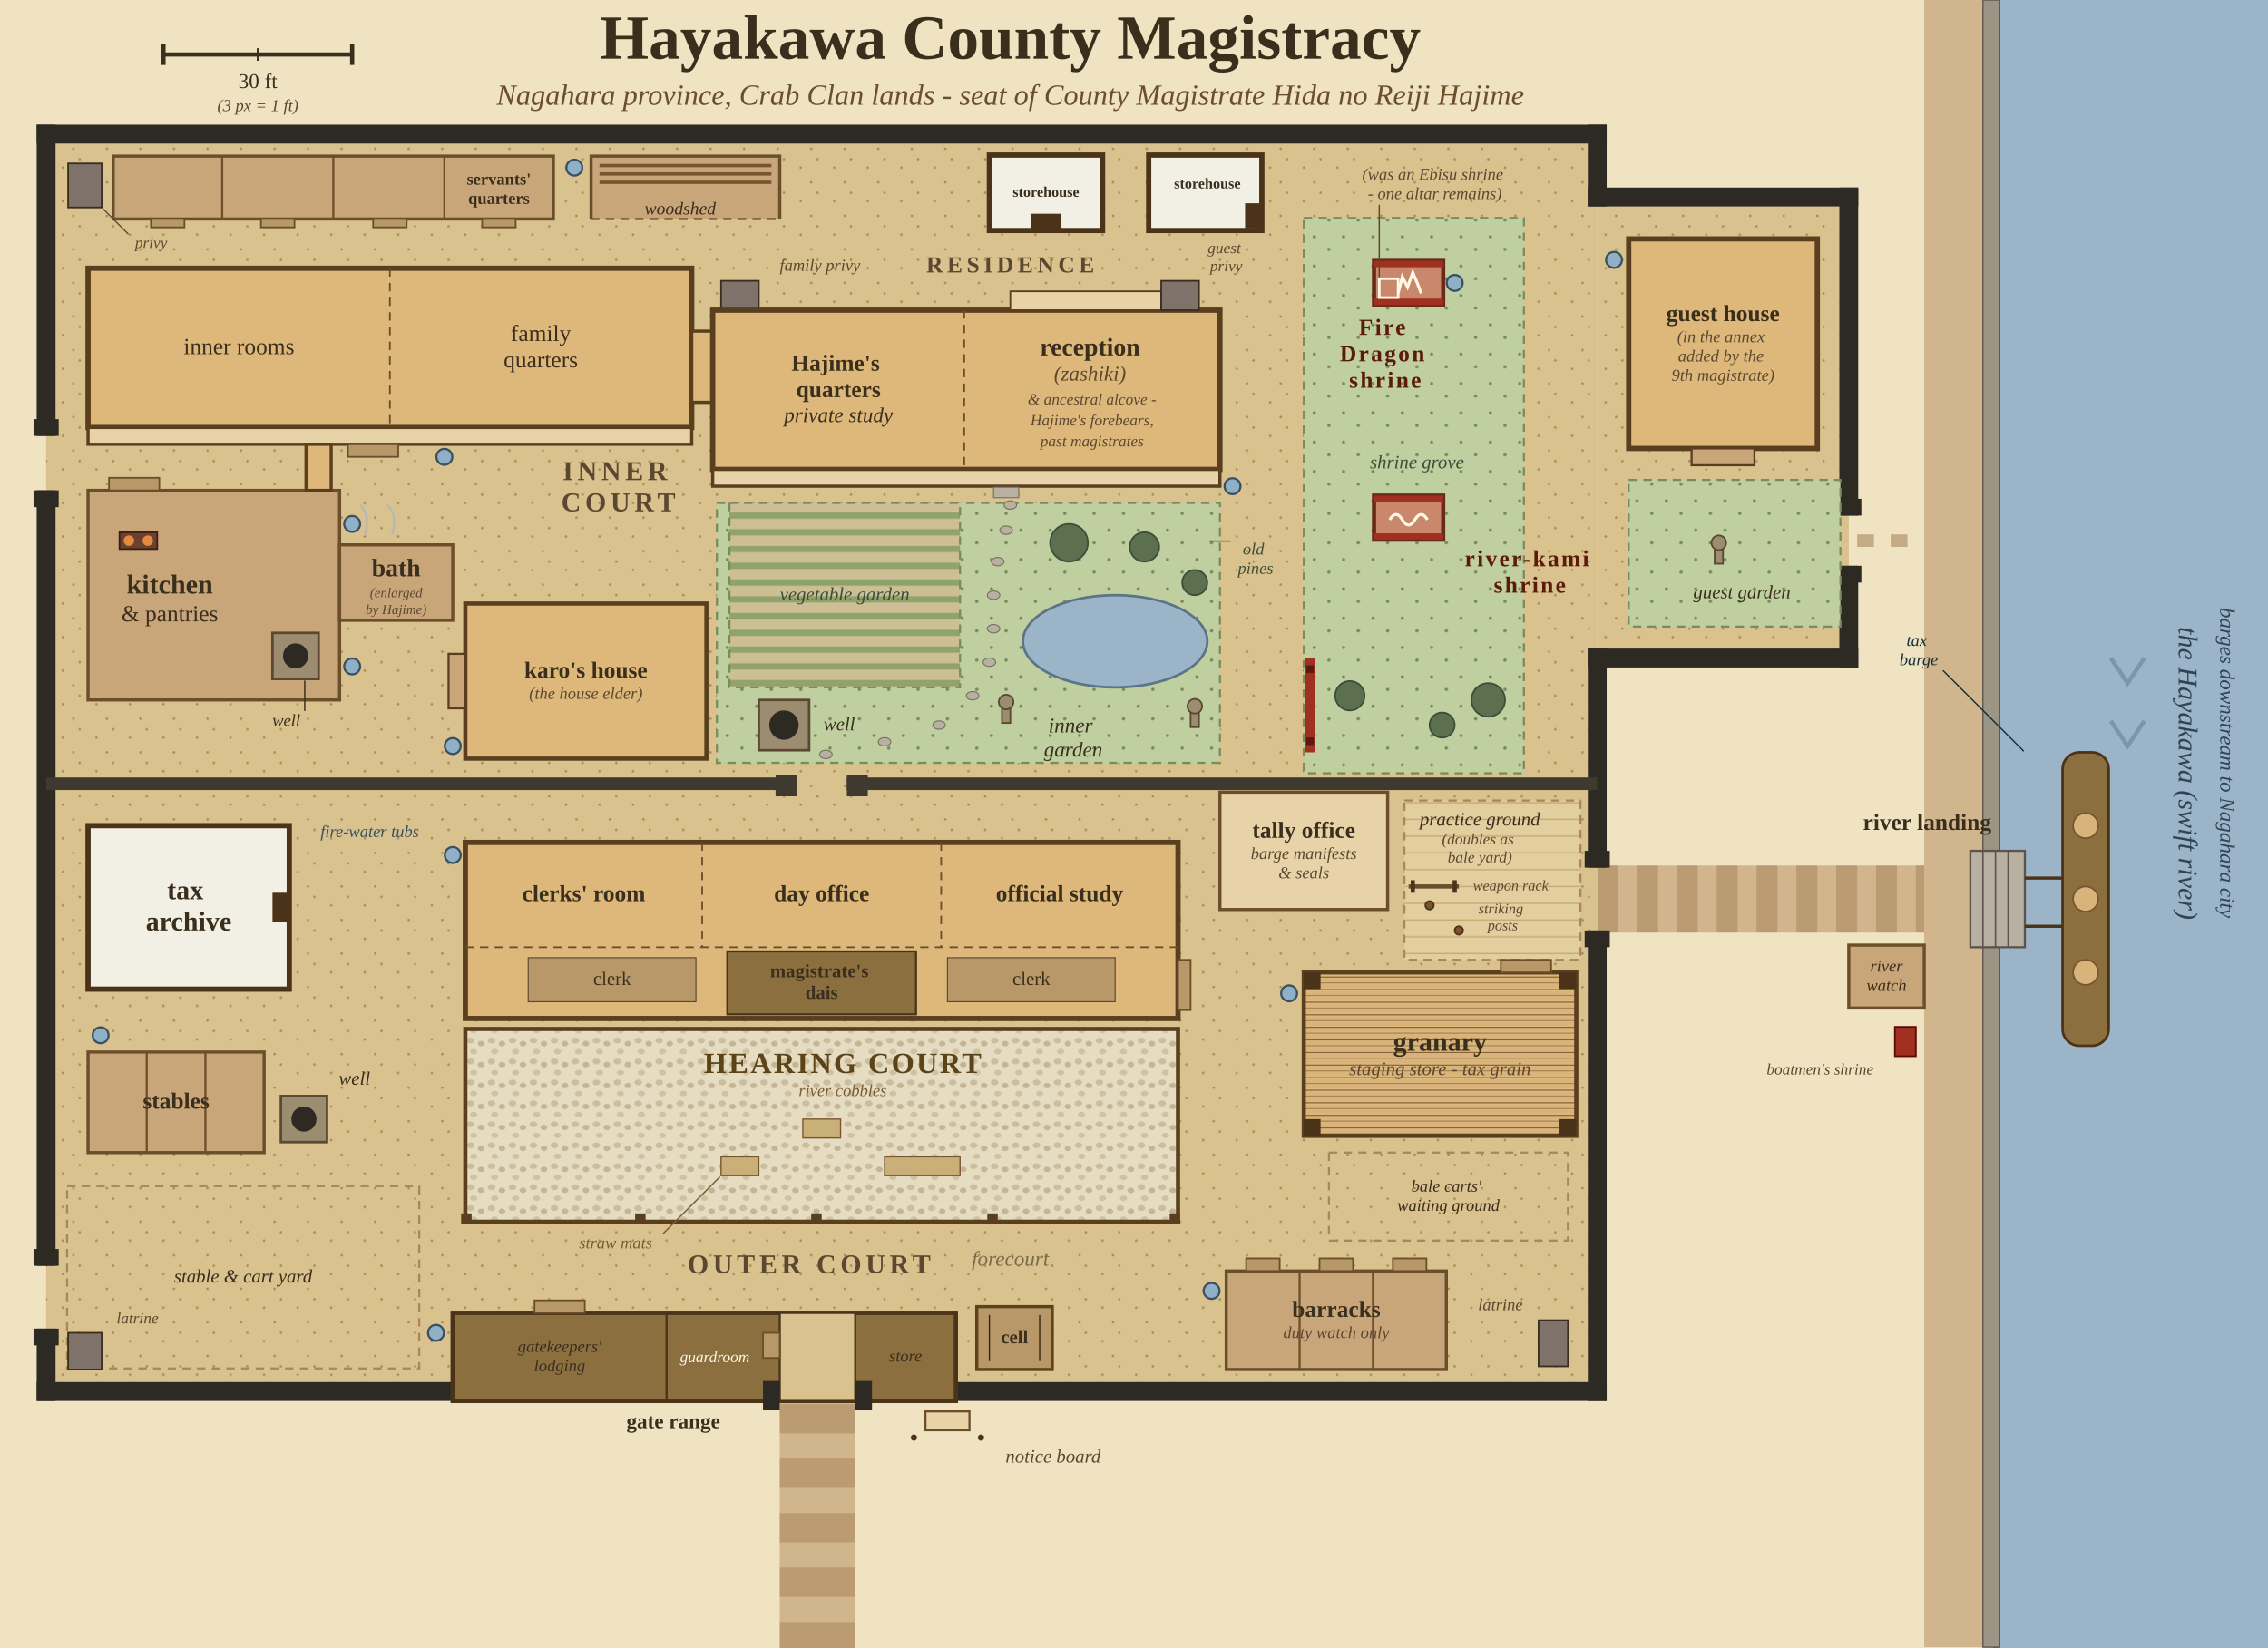
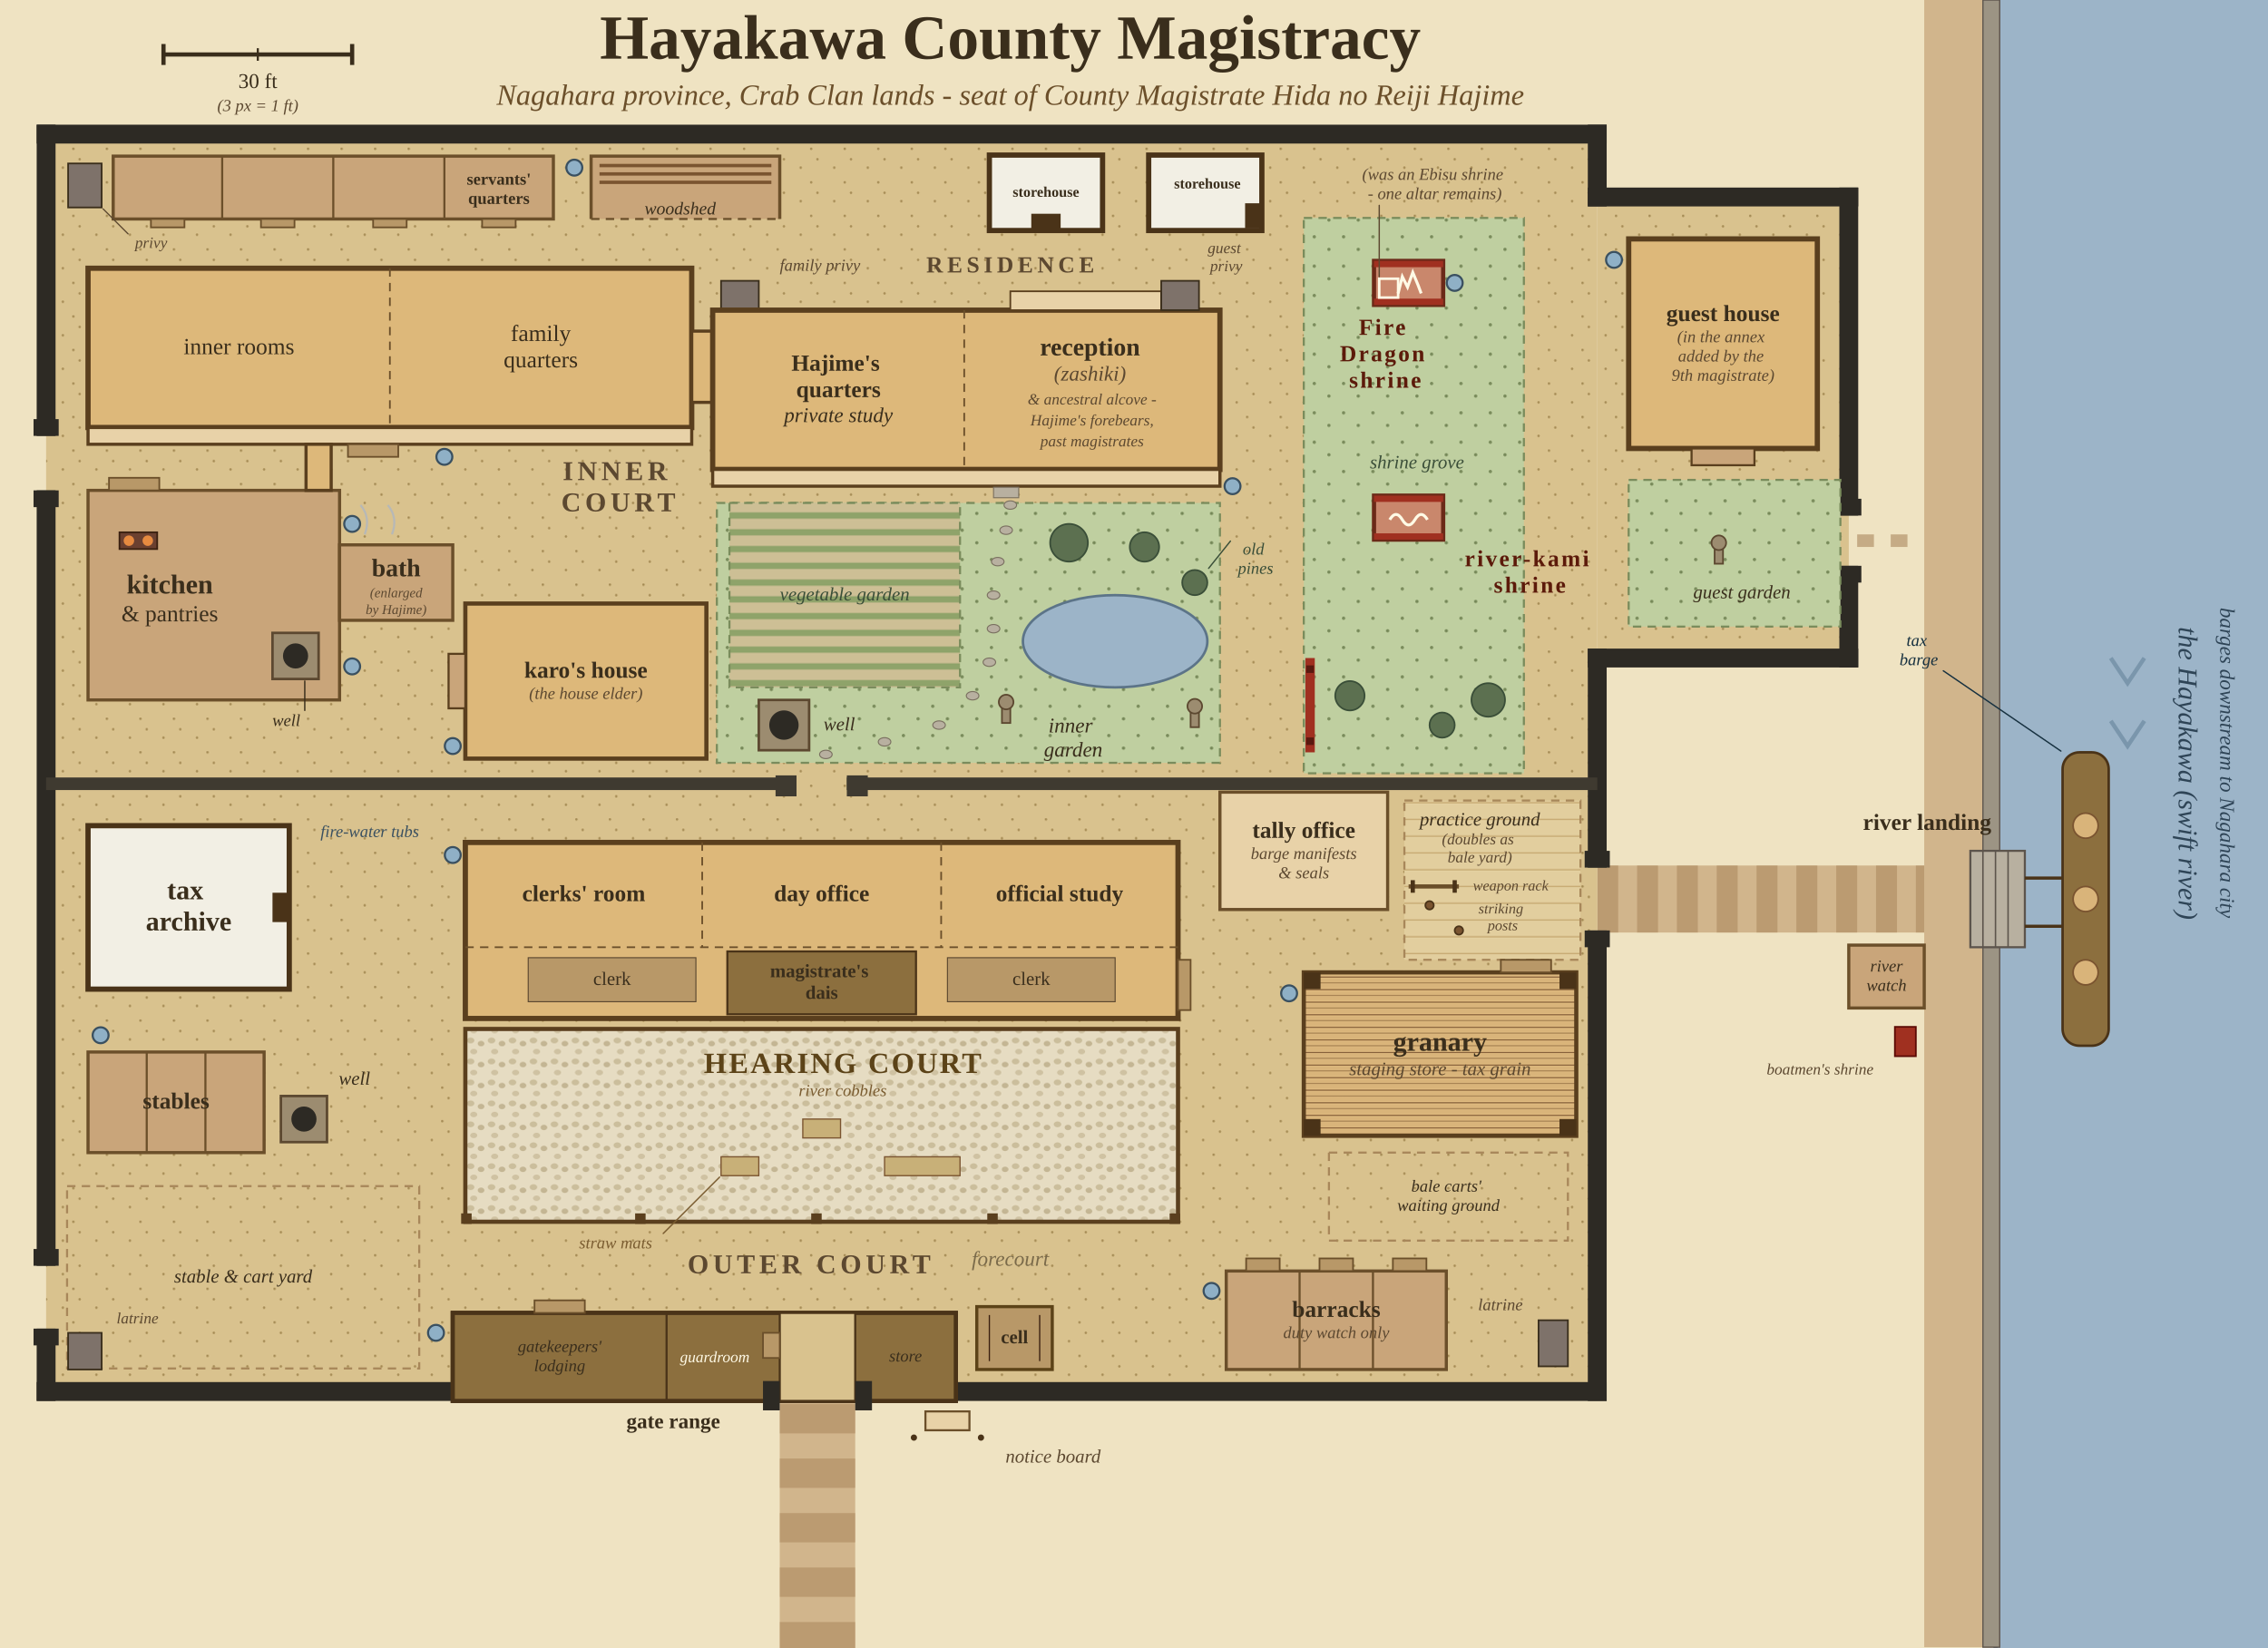
<svg xmlns="http://www.w3.org/2000/svg" viewBox="118 86 1082 786" font-family="Georgia, 'Times New Roman', serif">
  <defs>
    <pattern id="vegetable-rows" patternUnits="userSpaceOnUse" width="8" height="8">
      <rect width="8" height="8" fill="#CDBF95" />
      <rect y="2.5" width="8" height="3" fill="#8FA36A" />
    </pattern>
    <pattern id="garden-stipple" patternUnits="userSpaceOnUse" width="14" height="14">
      <rect width="14" height="14" fill="#BFCFA0" />
      <circle cx="3" cy="3" r="0.8" fill="#7A8C5C" />
      <circle cx="10" cy="9" r="0.8" fill="#7A8C5C" />
    </pattern>
    <pattern id="court-earth" patternUnits="userSpaceOnUse" width="16" height="16">
      <rect width="16" height="16" fill="#D9C28E" />
      <circle cx="4" cy="6" r="0.6" fill="#A88E58" />
      <circle cx="12" cy="2" r="0.6" fill="#A88E58" />
      <circle cx="9" cy="13" r="0.6" fill="#A88E58" />
    </pattern>
    <pattern id="keiko-earth" patternUnits="userSpaceOnUse" width="16" height="16">
      <rect width="16" height="16" fill="#E2CE9E" />
      <line x1="0" y1="5" x2="16" y2="5" stroke="#C2A46C" stroke-width="0.5" />
      <line x1="0" y1="13" x2="16" y2="13" stroke="#C2A46C" stroke-width="0.5" />
    </pattern>
    <pattern id="oshirasu-sand" patternUnits="userSpaceOnUse" width="12" height="12">
      <rect width="12" height="12" fill="#F2EAD0" />
      <circle cx="3" cy="4" r="0.5" fill="#C9B884" />
      <circle cx="8" cy="2" r="0.5" fill="#C9B884" />
      <circle cx="10" cy="9" r="0.5" fill="#C9B884" />
      <circle cx="5" cy="10" r="0.5" fill="#C9B884" />
      <circle cx="1" cy="8" r="0.5" fill="#C9B884" />
    </pattern>
    <pattern id="court-cobbles" patternUnits="userSpaceOnUse" width="10" height="10">
      <rect width="10" height="10" fill="#E6DCC2" />
      <ellipse cx="2.5" cy="2.5" rx="1.8" ry="1.4" fill="#CBBE9C" />
      <ellipse cx="7.5" cy="4" rx="1.6" ry="1.3" fill="#C4B694" />
      <ellipse cx="4" cy="7.8" rx="1.7" ry="1.3" fill="#CFC2A2" />
    </pattern>
    <pattern id="granary-slats" patternUnits="userSpaceOnUse" width="14" height="6">
      <rect width="14" height="6" fill="#D9B47A" />
      <line x1="0" y1="0" x2="14" y2="0" stroke="#7A5430" stroke-width="0.8" />
      <line x1="0" y1="3" x2="14" y2="3" stroke="#A88454" stroke-width="0.5" />
    </pattern>
  </defs>
  <rect x="0" y="0" width="1200" height="900" fill="#EFE3C2" data-kind="-" />
  <g data-kind="river">
    <rect x="1070" y="0" width="130" height="900" fill="#9CB4C8" />
    <line x1="1070" y1="0" x2="1070" y2="900" stroke="#5C7488" stroke-width="2" />
    <g stroke="#7A96AC" stroke-width="2" fill="none">
      <path d="M 1125 400 L 1133 412 L 1141 400" />
      <path d="M 1125 430 L 1133 442 L 1141 430" />
    </g>
    <text x="1161.0" y="458.6" text-anchor="middle" font-size="13" font-style="italic" fill="#2E4456" transform="rotate(90.0 1161.0 455.0)">the Hayakawa (swift river)</text>
    <text x="1180.0" y="452.8" text-anchor="middle" font-size="10" font-style="italic" fill="#2E4456" transform="rotate(90.0 1180.0 450.0)">barges downstream to Nagahara city</text>
  </g>
  <g data-kind="road">
    <path d="M 508 900 L 508 754.5" stroke="#B89060" stroke-width="36" stroke-linecap="butt" opacity="0.55" />
    <path d="M 508 900 L 508 754.5" stroke="#9C7448" stroke-width="36" stroke-dasharray="14 12" fill="none" opacity="0.4" />
  </g>
  <g data-kind="road">
    <path d="M 880 515 L 1036 515" stroke="#B89060" stroke-width="32" stroke-linecap="butt" opacity="0.55" />
    <path d="M 880 515 L 1036 515" stroke="#9C7448" stroke-width="32" stroke-dasharray="10 9" fill="none" opacity="0.4" />
  </g>
  <g data-kind="road">
    <path d="M 1050 86 L 1050 872" stroke="#B89060" stroke-width="28" stroke-linecap="butt" opacity="0.55" />
  </g>
  <g data-kind="river landing">
    <rect x="1064" y="86" width="8" height="786" fill="#9C9484" stroke="#5C544C" stroke-width="0.6" data-kind="revetment" />
    <g data-kind="dock">
      <rect x="1058" y="492" width="26" height="46" fill="#B8B0A0" stroke="#5C544C" stroke-width="1" />
      <line x1="1064" y1="492" x2="1064" y2="538" stroke="#5C544C" stroke-width="0.7" />
      <line x1="1070" y1="492" x2="1070" y2="538" stroke="#5C544C" stroke-width="0.7" />
      <line x1="1076" y1="492" x2="1076" y2="538" stroke="#5C544C" stroke-width="0.7" />
    </g>
    <text x="1068" y="482" text-anchor="end" font-size="11" font-weight="bold" fill="#3A2E1C">river landing</text>
    <g data-kind="tax barge">
      <line x1="1084" y1="505" x2="1102" y2="505" stroke="#4A3318" stroke-width="1.5" />
      <line x1="1084" y1="528" x2="1102" y2="528" stroke="#4A3318" stroke-width="1.5" />
      <rect x="1102" y="445" width="22" height="140" rx="8" fill="#8C6F3E" stroke="#4A3318" stroke-width="1.2" />
      <circle cx="1113" cy="480" r="6" fill="#D9B47A" stroke="#7A5430" stroke-width="0.8" />
      <circle cx="1113" cy="515" r="6" fill="#D9B47A" stroke="#7A5430" stroke-width="0.8" />
      <circle cx="1113" cy="550" r="6" fill="#D9B47A" stroke="#7A5430" stroke-width="0.8" />
      <text x="1033.4" y="394.2" text-anchor="middle" font-size="8" font-style="italic" fill="#16303F">
        <tspan x="1033.4" dy="0.0">tax</tspan>
        <tspan x="1033.4" dy="9.2">barge</tspan>
      </text>
-       <line x1="1045.1" y1="406.1" x2="1083.3" y2="444.3" stroke="#16303F" stroke-width="0.64" stroke-linecap="round" data-leader="1" />
+       <line x1="1045.1" y1="406.1" x2="1101.2" y2="444.4" stroke="#16303F" stroke-width="0.64" stroke-linecap="round" data-leader="1" />
    </g>
    <g data-kind="boatmen's altar">
      <rect x="1022" y="576" width="10" height="14" fill="#A03020" stroke="#5C0A04" stroke-width="0.8" />
      <text x="986.3" y="598.7" text-anchor="middle" font-size="7.5" font-style="italic" fill="#5C4830">boatmen's shrine</text>
    </g>
    <g data-kind="river watch">
      <rect x="1000" y="537" width="36" height="30" fill="#C9A57A" stroke="#6B4F2A" stroke-width="1.5" />
      <text x="1018.0" y="549.6" text-anchor="middle" font-size="8" font-style="italic" fill="#3A2E1C">river</text>
      <text x="1018.0" y="558.8" text-anchor="middle" font-size="8" font-style="italic" fill="#3A2E1C">watch</text>
    </g>
  </g>
  <text x="600" y="114" text-anchor="middle" font-size="30" font-weight="bold" fill="#3A2E1C" data-kind="-">Hayakawa County Magistracy</text>
  <text x="600" y="136" text-anchor="middle" font-size="14" font-style="italic" fill="#6B4F2A" data-kind="-">Nagahara province, Crab Clan lands - seat of County Magistrate Hida no Reiji Hajime</text>
  <g data-kind="-">
    <g stroke="#3A2E1C">
      <line x1="196" y1="112" x2="286" y2="112" stroke-width="2" />
      <line x1="196" y1="107" x2="196" y2="117" stroke-width="2" />
      <line x1="286" y1="107" x2="286" y2="117" stroke-width="2" />
      <line x1="241" y1="109" x2="241" y2="115" stroke-width="1" />
    </g>
    <text x="241" y="128" text-anchor="middle" font-size="10" fill="#3A2E1C">30 ft</text>
    <text x="241" y="139" text-anchor="middle" font-size="8" font-style="italic" fill="#5C4830">(3 px = 1 ft)</text>
  </g>
  <rect x="140" y="150" width="740" height="310" fill="url(#court-earth)" id="precinct" data-kind="inner court" />
  <rect x="140" y="456" width="740" height="294" fill="url(#court-earth)" id="precinct" data-kind="outer court" />
  <rect x="880" y="180" width="120" height="220" fill="url(#court-earth)" id="precinct" data-kind="inner court" />
  <g stroke="#2D2A24" stroke-width="9" fill="none" stroke-linecap="square" data-kind="compound wall">
    <line x1="140" y1="150" x2="880" y2="150" />
    <line x1="140" y1="150" x2="140" y2="289.5" />
    <line x1="140" y1="324.5" x2="140" y2="685.5" />
    <line x1="140" y1="724.5" x2="140" y2="750" />
    <line x1="880" y1="150" x2="880" y2="180" />
    <line x1="880" y1="180" x2="1000" y2="180" />
    <line x1="1000" y1="400" x2="880" y2="400" />
    <line x1="880" y1="400" x2="880" y2="495.5" />
    <line x1="1000" y1="180" x2="1000" y2="327.5" />
    <line x1="1000" y1="360.5" x2="1000" y2="400" />
    <line x1="880" y1="534.5" x2="880" y2="750" />
    <line x1="140" y1="750" x2="329.5" y2="750" />
    <line x1="578.5" y1="750" x2="880" y2="750" />
  </g>
  <g fill="#2D2A24" data-kind="side gate">
    <rect x="874" y="492" width="12" height="8" />
    <rect x="874" y="530" width="12" height="8" />
  </g>
  <g fill="#2D2A24" data-kind="side gate">
    <rect x="134" y="286" width="12" height="8" />
    <rect x="134" y="320" width="12" height="8" />
  </g>
  <g fill="#2D2A24" data-kind="side gate">
    <rect x="134" y="682" width="12" height="8" />
    <rect x="134" y="720" width="12" height="8" />
  </g>
  <g fill="#2D2A24" data-kind="side gate">
    <rect x="994" y="324" width="12" height="8" />
    <rect x="994" y="356" width="12" height="8" />
  </g>
  <path d="M 1004 344 L 1036 344" stroke="#9C7448" stroke-width="6" stroke-dasharray="8 8" fill="none" opacity="0.5" data-kind="road" />
  <g data-kind="notice board">
    <rect x="559.5" y="759.5" width="21" height="9" fill="#E8D2A8" stroke="#6B4F2A" stroke-width="1" />
    <circle cx="554" cy="772" r="1.5" fill="#4A3318" />
    <circle cx="586" cy="772" r="1.5" fill="#4A3318" />
    <text x="620.4" y="783.9" text-anchor="middle" font-size="9" font-style="italic" fill="#5C4830">notice board</text>
  </g>
  <g stroke="#3F3A30" stroke-width="6" fill="none" data-kind="court divider">
    <line x1="140" y1="460" x2="498" y2="460" />
    <line x1="522" y1="460" x2="880" y2="460" />
  </g>
  <g fill="#3F3A30" data-kind="nakamon" data-part-of="court divider">
    <rect x="488" y="456" width="10" height="10" />
    <rect x="522" y="456" width="10" height="10" />
  </g>
  <text x="413.0" y="315.1" text-anchor="middle" font-size="13" font-weight="bold" letter-spacing="2" fill="#5C4830" data-kind="inner court">
    <tspan x="413.0" dy="0.0">INNER</tspan>
    <tspan x="413.0" dy="14.9">COURT</tspan>
  </text>
  <g data-kind="latrine" data-part-of="residence">
    <rect x="462" y="220" width="18" height="14" fill="#7E726A" stroke="#3A2E1C" stroke-width="0.8" />
    <text x="509.2" y="215.2" text-anchor="middle" font-size="8" font-style="italic" fill="#5C4830">family privy</text>
  </g>
  <g data-kind="residence">
    <text x="600" y="216" text-anchor="middle" font-size="11" font-weight="bold" letter-spacing="2" fill="#5C4830">RESIDENCE</text>
    <rect x="160" y="214" width="288" height="76" fill="#DDB87A" />
    <rect x="160" y="214" width="144" height="76" fill="#DDB87A" data-kind="inner rooms" />
    <rect x="304" y="214" width="144" height="76" fill="#DDB87A" data-kind="family quarters" />
    <rect x="160" y="214" width="288" height="76" fill="none" stroke="#5A3F1E" stroke-width="2.5" />
    <rect x="160" y="290" width="288" height="8" fill="#E8D2A8" stroke="#5A3F1E" stroke-width="1.5" data-kind="engawa" />
    <line x1="304" y1="214" x2="304" y2="290" stroke="#6B4F2A" stroke-width="0.8" stroke-dasharray="4 3" />
    <rect x="284" y="298" width="24" height="6" fill="#B89868" stroke="#6B4F2A" stroke-width="0.8" data-kind="door" />
    <text x="232.0" y="255.0" text-anchor="middle" font-size="11" fill="#3A2E1C" data-kind="inner rooms">inner rooms</text>
    <g data-kind="family quarters">
      <text x="376.0" y="248.7" text-anchor="middle" font-size="11" fill="#3A2E1C">family</text>
      <text x="376.0" y="261.3" text-anchor="middle" font-size="11" fill="#3A2E1C">quarters</text>
    </g>
    <rect x="448" y="244" width="10" height="34" fill="#DDB87A" stroke="#5A3F1E" stroke-width="1.5" data-kind="residence corridor" />
    <rect x="458" y="234" width="242" height="76" fill="#DDB87A" />
    <rect x="458" y="234" width="120" height="76" fill="#DDB87A" data-kind="lord's quarters" />
    <rect x="578" y="234" width="122" height="76" fill="#DDB87A" data-kind="reception room" />
    <rect x="458" y="234" width="242" height="76" fill="none" stroke="#5A3F1E" stroke-width="2.5" />
    <rect x="458" y="310" width="242" height="8" fill="#E8D2A8" stroke="#5A3F1E" stroke-width="1.5" data-kind="engawa" />
    <line x1="578" y1="234" x2="578" y2="310" stroke="#6B4F2A" stroke-width="0.8" stroke-dasharray="4 3" />
    <g data-kind="lord's quarters">
      <text x="518.0" y="262.9" text-anchor="middle" font-size="11" font-weight="bold" fill="#3A2E1C">
        <tspan x="518.0" dy="0.0">Hajime's</tspan>
        <tspan x="518.0" dy="12.6">quarters</tspan>
      </text>
      <text x="518.0" y="287.4" text-anchor="middle" font-size="10" font-style="italic" fill="#3A2E1C">private study</text>
    </g>
    <g data-kind="reception room">
      <text x="638.0" y="255.6" text-anchor="middle" font-size="12" font-weight="bold" fill="#3A2E1C">reception</text>
      <text x="638.0" y="267.6" text-anchor="middle" font-size="10" font-style="italic" fill="#5C4830">(zashiki)</text>
    </g>
    <text x="639" y="279" text-anchor="middle" font-size="7.5" font-style="italic" fill="#5C4830" data-kind="ancestral alcove">&amp; ancestral alcove -</text>
    <text x="639" y="289" text-anchor="middle" font-size="7.5" font-style="italic" fill="#5C4830" data-kind="ancestral alcove">Hajime's forebears,</text>
    <text x="639" y="299" text-anchor="middle" font-size="7.5" font-style="italic" fill="#5C4830" data-kind="ancestral alcove">past magistrates</text>
  </g>
  <g data-kind="kitchen">
    <rect x="160" y="320" width="120" height="100" fill="#C9A57A" stroke="#6B4F2A" stroke-width="1.5" />
    <g data-kind="hearth">
      <rect x="175" y="340" width="18" height="8" fill="#6B4030" stroke="#3A2010" stroke-width="0.8" />
      <circle cx="179.5" cy="344" r="2.5" fill="#E68A40" />
      <circle cx="188.5" cy="344" r="2.5" fill="#E68A40" />
    </g>
    <text x="199.0" y="369.2" text-anchor="middle" font-size="13" font-weight="bold" fill="#3A2E1C">kitchen</text>
    <text x="199.0" y="382.5" text-anchor="middle" font-size="11" fill="#3A2E1C">&amp; pantries</text>
    <rect x="248" y="388" width="22" height="22" fill="#9C8C70" stroke="#5C4830" stroke-width="1.2" data-kind="well" />
    <circle cx="259" cy="399" r="6" fill="#2D2A24" data-kind="well" />
    <text x="254.6" y="432.4" text-anchor="middle" font-size="8" font-style="italic" fill="#3A2E1C" data-kind="well">well</text>
    <line x1="263.4" y1="425.0" x2="263.4" y2="411.0" stroke="#3A2E1C" stroke-width="0.64" stroke-linecap="round" data-kind="well" data-leader="1" />
    <rect x="170" y="314" width="24" height="6" fill="#B89868" stroke="#6B4F2A" stroke-width="0.8" data-kind="door" />
  </g>
  <rect x="264" y="298" width="12" height="22" fill="#DDB87A" stroke="#5A3F1E" stroke-width="1.5" data-kind="residence corridor" data-part-of="residence" />
  <g data-kind="garden">
    <rect x="460" y="326" width="240" height="124" fill="url(#garden-stipple)" stroke="#7A8C5C" stroke-width="1" stroke-dasharray="4 3" />
    <ellipse cx="650" cy="392" rx="44" ry="22" fill="#9CB4C8" stroke="#5C7488" stroke-width="1.2" data-kind="garden pond" />
    <g fill="#B8B0A0" stroke="#7A7060" stroke-width="0.5">
      <ellipse cx="512" cy="446" rx="3" ry="2" />
      <ellipse cx="540" cy="440" rx="3" ry="2" />
      <ellipse cx="566" cy="432" rx="3" ry="2" />
      <ellipse cx="582" cy="418" rx="3" ry="2" />
      <ellipse cx="590" cy="402" rx="3" ry="2" />
      <ellipse cx="592" cy="386" rx="3" ry="2" />
      <ellipse cx="592" cy="370" rx="3" ry="2" />
      <ellipse cx="594" cy="354" rx="3" ry="2" />
      <ellipse cx="598" cy="339" rx="3" ry="2" />
      <ellipse cx="600" cy="327" rx="3" ry="2" />
      <rect x="592" y="318.5" width="12" height="5" />
    </g>
    <g data-kind="garden pines">
      <circle cx="628" cy="345" r="9" fill="#5C7050" stroke="#3A4E38" stroke-width="0.8" />
      <circle cx="664" cy="347" r="7" fill="#5C7050" stroke="#3A4E38" stroke-width="0.8" />
      <circle cx="688" cy="364" r="6" fill="#5C7050" stroke="#3A4E38" stroke-width="0.8" />
      <text x="717.0" y="350.6" text-anchor="middle" font-size="8" font-style="italic" fill="#3A4E38">
        <tspan x="717.0" dy="0.0">old</tspan>
        <tspan x="717.0" dy="9.2">pines</tspan>
      </text>
-       <line x1="705.0" y1="344.2" x2="695.0" y2="344.2" stroke="#3A4E38" stroke-width="0.64" stroke-linecap="round" data-leader="1" />
+       <line x1="705.0" y1="344.2" x2="694.6" y2="357.2" stroke="#3A4E38" stroke-width="0.64" stroke-linecap="round" data-leader="1" />
    </g>
    <g fill="#9C8C70" stroke="#5C4830" stroke-width="0.8" data-kind="stone lantern">
      <rect x="686" y="426" width="4" height="7" />
      <circle cx="688" cy="423" r="3.5" />
      <rect x="596" y="424" width="4" height="7" />
      <circle cx="598" cy="421" r="3.5" />
    </g>
    <text x="630.0" y="435.5" text-anchor="middle" font-size="10" font-style="italic" fill="#3A2E1C">
      <tspan x="630.0" dy="0.0">inner</tspan>
      <tspan x="630.0" dy="11.5">garden</tspan>
    </text>
  </g>
  <g data-kind="bath">
    <rect x="280" y="346" width="54" height="36" fill="#C9A57A" stroke="#6B4F2A" stroke-width="1.5" />
    <path d="M 292 341 q 3 -8 -2 -14 M 305 341 q 3 -8 -2 -14" stroke="#A8B4C8" stroke-width="1" fill="none" opacity="0.7" />
    <text x="307" y="361" text-anchor="middle" font-size="12" font-weight="bold" fill="#3A2E1C">bath</text>
    <text x="307" y="371" text-anchor="middle" font-size="6.5" font-style="italic" fill="#5C4830">(enlarged</text>
    <text x="307" y="379" text-anchor="middle" font-size="6.5" font-style="italic" fill="#5C4830">by Hajime)</text>
  </g>
  <g data-kind="karo's house">
    <rect x="340" y="374" width="115" height="74" fill="#DDB87A" stroke="#5A3F1E" stroke-width="2" />
    <rect x="332" y="398" width="8" height="26" fill="#C9A57A" stroke="#5A3F1E" stroke-width="1" data-kind="door" />
    <text x="397.5" y="409.4" text-anchor="middle" font-size="11" font-weight="bold" fill="#3A2E1C">karo's house</text>
    <text x="397.5" y="419.5" text-anchor="middle" font-size="8" font-style="italic" fill="#5C4830">(the house elder)</text>
  </g>
  <g data-kind="well" data-part-of="vegetable garden">
    <rect x="480" y="420" width="24" height="24" fill="#9C8C70" stroke="#5C4830" stroke-width="1.2" />
    <circle cx="492" cy="432" r="7" fill="#2D2A24" />
    <text x="518.4" y="434.5" text-anchor="middle" font-size="9" font-style="italic" fill="#3A2E1C">well</text>
  </g>
  <g data-kind="storehouse">
    <rect x="590" y="160" width="54" height="36" fill="#F2EFE4" stroke="#4A3318" stroke-width="2.5" />
    <rect x="610" y="188" width="14" height="8" fill="#4A3318" data-kind="door" />
    <text x="617.0" y="179.9" text-anchor="middle" font-size="7" font-weight="bold" fill="#3A2E1C">storehouse</text>
  </g>
  <g data-kind="storehouse">
    <rect x="666" y="160" width="54" height="36" fill="#F2EFE4" stroke="#4A3318" stroke-width="2.5" />
    <rect x="712" y="183" width="8" height="12" fill="#4A3318" data-kind="door" />
    <text x="694.0" y="175.9" text-anchor="middle" font-size="7" font-weight="bold" fill="#3A2E1C">storehouse</text>
  </g>
  <g data-kind="servants' quarters">
    <rect x="172" y="160.5" width="210" height="30" fill="#C9A57A" stroke="#6B4F2A" stroke-width="1.5" />
    <line x1="224" y1="160.5" x2="224" y2="190.5" stroke="#6B4F2A" stroke-width="1" />
    <line x1="277" y1="160.5" x2="277" y2="190.5" stroke="#6B4F2A" stroke-width="1" />
    <line x1="330" y1="160.5" x2="330" y2="190.5" stroke="#6B4F2A" stroke-width="1" />
    <rect x="190" y="190.5" width="16" height="4" fill="#B89868" stroke="#6B4F2A" stroke-width="0.8" data-kind="door" />
    <rect x="242.5" y="190.5" width="16" height="4" fill="#B89868" stroke="#6B4F2A" stroke-width="0.8" data-kind="door" />
    <rect x="296" y="190.5" width="16" height="4" fill="#B89868" stroke="#6B4F2A" stroke-width="0.8" data-kind="door" />
    <rect x="348" y="190.5" width="16" height="4" fill="#B89868" stroke="#6B4F2A" stroke-width="0.8" data-kind="door" />
    <text x="356.0" y="174.1" text-anchor="middle" font-size="8" font-weight="bold" fill="#3A2E1C">servants'</text>
    <text x="356.0" y="183.3" text-anchor="middle" font-size="8" font-weight="bold" fill="#3A2E1C">quarters</text>
  </g>
  <g data-kind="kitchen">
    <rect x="400" y="160.5" width="90" height="30" fill="#C9A57A" />
    <g stroke="#7A5430" stroke-width="1.6">
      <line x1="404" y1="165" x2="486" y2="165" />
      <line x1="404" y1="169" x2="486" y2="169" />
      <line x1="404" y1="173" x2="486" y2="173" />
    </g>
    <path d="M 400 190.5 L 400 160.5 L 490 160.5 L 490 190.5" fill="none" stroke="#6B4F2A" stroke-width="1.5" />
    <line x1="400" y1="190.5" x2="490" y2="190.5" stroke="#6B4F2A" stroke-width="1" stroke-dasharray="4 3" />
    <text x="442.5" y="188.3" text-anchor="middle" font-size="8.5" font-style="italic" fill="#3A2E1C">woodshed</text>
  </g>
  <g data-kind="latrine">
    <rect x="150.5" y="164" width="16" height="21" fill="#7E726A" stroke="#3A2E1C" stroke-width="0.8" />
    <text x="190.1" y="204.3" text-anchor="middle" font-size="7.5" font-style="italic" fill="#5C4830">privy</text>
    <line x1="179.1" y1="197.6" x2="167.2" y2="185.7" stroke="#5C4830" stroke-width="0.60" stroke-linecap="round" data-leader="1" />
  </g>
  <g data-kind="engawa" data-part-of="residence">
    <rect x="600" y="225" width="72" height="9" fill="#E8D2A8" stroke="#5A3F1E" stroke-width="0.8" />
  </g>
  <g data-kind="latrine" data-part-of="residence">
    <rect x="672" y="220" width="18" height="14" fill="#7E726A" stroke="#3A2E1C" stroke-width="0.8" />
    <text x="703.0" y="206.8" text-anchor="middle" font-size="7.5" font-style="italic" fill="#5C4830">
      <tspan x="703.0" dy="0.0">guest</tspan>
      <tspan x="703.0" dy="8.6">privy</tspan>
    </text>
  </g>
  <g data-kind="vegetable garden">
    <rect x="466" y="326" width="110" height="88" fill="url(#vegetable-rows)" stroke="#7A8C5C" stroke-width="1" stroke-dasharray="4 3" />
    <text x="521.0" y="372.5" text-anchor="middle" font-size="9" font-style="italic" fill="#3A4E38">vegetable garden</text>
  </g>
  <g data-kind="shrine grove">
    <rect x="740" y="190" width="105" height="265" fill="url(#garden-stipple)" stroke="#7A8C5C" stroke-width="1" stroke-dasharray="4 3" />
    <circle cx="828" cy="420" r="8" fill="#5C7050" stroke="#3A4E38" stroke-width="0.8" />
    <circle cx="762" cy="418" r="7" fill="#5C7050" stroke="#3A4E38" stroke-width="0.8" />
    <circle cx="806" cy="432" r="6" fill="#5C7050" stroke="#3A4E38" stroke-width="0.8" />
    <text x="794.0" y="309.5" text-anchor="middle" font-size="9" font-style="italic" fill="#3A4E38">shrine grove</text>
  </g>
  <g data-kind="compound shrine">
    <text x="778.8" y="245.8" text-anchor="middle" font-size="11" font-weight="bold" letter-spacing="1" fill="#5C1A0A">
      <tspan x="778.8" dy="0.0">Fire</tspan>
      <tspan x="778.8" dy="12.6">Dragon</tspan>
      <tspan x="778.8" dy="12.6">shrine</tspan>
    </text>
    <rect x="773.5" y="210.5" width="33" height="21" fill="#C9876C" stroke="#6B2A18" stroke-width="2" />
    <rect x="773.5" y="210.5" width="33" height="3" fill="#A03020" />
    <rect x="773.5" y="228.5" width="33" height="3" fill="#A03020" />
    <path d="M 785 226 L 787 218 L 789.5 223 L 792 216 L 794.5 222 L 796 226" stroke="#FFFAE6" stroke-width="1.4" fill="none" data-kind="shrine altar" />
    <g data-kind="shrine altar">
      <rect x="776" y="219" width="9" height="9" fill="none" stroke="#FFFAE6" stroke-width="1.2" />
      <text x="802.5" y="171.8" text-anchor="middle" font-size="8" font-style="italic" fill="#5C4830">
        <tspan x="802.5" dy="0.0">(was an Ebisu shrine</tspan>
        <tspan x="802.5" dy="9.2">- one altar remains)</tspan>
      </text>
      <line x1="776.0" y1="184.0" x2="776.0" y2="218.0" stroke="#5C4830" stroke-width="0.64" stroke-linecap="round" data-leader="1" />
    </g>
  </g>
  <g data-kind="compound shrine">
    <text x="847.8" y="356.2" text-anchor="middle" font-size="11" font-weight="bold" letter-spacing="1" fill="#5C1A0A">
      <tspan x="847.8" dy="0.0">river-kami</tspan>
      <tspan x="847.8" dy="12.6">shrine</tspan>
    </text>
    <rect x="773.5" y="322.5" width="33" height="21" fill="#C9876C" stroke="#6B2A18" stroke-width="2" />
    <rect x="773.5" y="322.5" width="33" height="3" fill="#A03020" />
    <rect x="773.5" y="340.5" width="33" height="3" fill="#A03020" />
    <path d="M 781 334 q 3 -5 6 0 q 3 5 6 0 q 3 -5 6 0" stroke="#FFFAE6" stroke-width="1.4" fill="none" data-kind="shrine altar" />
  </g>
  <g data-kind="torii" data-part-of="compound shrine">
    <rect x="740" y="400" width="6" height="45" fill="none" id="arch" />
    <line x1="743" y1="400" x2="743" y2="445" stroke="#A03020" stroke-width="4.5" />
    <rect x="741.2" y="403.5" width="3.6" height="3.6" fill="#5A1A10" />
    <rect x="741.2" y="437.9" width="3.6" height="3.6" fill="#5A1A10" />
  </g>
  <g data-kind="guest quarters">
    <rect x="895" y="200" width="90" height="100" fill="#DDB87A" stroke="#5A3F1E" stroke-width="2.5" />
    <rect x="925" y="300" width="30" height="8" fill="#C9A57A" stroke="#5A3F1E" stroke-width="1" data-kind="door" />
    <text x="940.0" y="239.2" text-anchor="middle" font-size="11" font-weight="bold" fill="#3A2E1C">guest house</text>
    <text x="940.0" y="249.3" text-anchor="middle" font-size="8" font-style="italic" fill="#5C4830">
      <tspan x="940.0" dy="0.0">(in the annex</tspan>
      <tspan x="940.0" dy="9.2">added by the</tspan>
      <tspan x="940.0" dy="9.2">9th magistrate)</tspan>
    </text>
  </g>
  <g data-kind="garden">
    <rect x="895" y="315" width="101" height="70" fill="url(#garden-stipple)" stroke="#7A8C5C" stroke-width="1" stroke-dasharray="4 3" />
    <g fill="#9C8C70" stroke="#5C4830" stroke-width="0.8" data-kind="stone lantern">
      <rect x="936" y="348" width="4" height="7" />
      <circle cx="938" cy="345" r="3.5" />
    </g>
    <text x="949.0" y="371.5" text-anchor="middle" font-size="9" font-style="italic" fill="#3A2E1C">guest garden</text>
  </g>
  <text x="504.0" y="693.6" text-anchor="middle" font-size="13" font-weight="bold" letter-spacing="2" fill="#5C4830" data-kind="outer court">OUTER COURT</text>
  <text x="600" y="690" text-anchor="middle" font-size="10" font-style="italic" fill="#7A6A4A" data-kind="outer court">forecourt</text>
  <g data-kind="office hall">
    <rect x="340" y="488" width="340" height="84" fill="#DDB87A" />
    <rect x="340" y="488" width="113" height="50" fill="#DDB87A" data-kind="clerks' room" />
    <rect x="453" y="488" width="114" height="50" fill="#DDB87A" data-kind="day office" />
    <rect x="567" y="488" width="113" height="50" fill="#DDB87A" data-kind="official study" />
    <rect x="340" y="488" width="340" height="84" fill="none" stroke="#5A3F1E" stroke-width="2.5" />
    <line x1="340" y1="538" x2="680" y2="538" stroke="#6B4F2A" stroke-width="0.8" stroke-dasharray="4 3" />
    <line x1="453" y1="488" x2="453" y2="538" stroke="#6B4F2A" stroke-width="0.8" stroke-dasharray="4 3" />
    <line x1="567" y1="488" x2="567" y2="538" stroke="#6B4F2A" stroke-width="0.8" stroke-dasharray="4 3" />
    <text x="396.5" y="516.0" text-anchor="middle" font-size="11" font-weight="bold" fill="#3A2E1C" data-kind="clerks' room">clerks' room</text>
    <text x="510.0" y="516.0" text-anchor="middle" font-size="11" font-weight="bold" fill="#3A2E1C" data-kind="day office">day office</text>
    <text x="623.5" y="516.0" text-anchor="middle" font-size="11" font-weight="bold" fill="#3A2E1C" data-kind="official study">official study</text>
    <rect x="465" y="540" width="90" height="30" fill="#8C6F3E" stroke="#4A3318" stroke-width="1" data-kind="magistrate's dais" />
    <text x="510.0" y="552.3" text-anchor="middle" font-size="9" font-weight="bold" fill="#3A2E1C" data-kind="magistrate's dais">
      <tspan x="510.0" dy="0.0">magistrate's</tspan>
      <tspan x="510.0" dy="10.3">dais</tspan>
    </text>
    <g data-kind="clerks' seats">
      <rect x="370" y="543" width="80" height="21" fill="#B89868" stroke="#5C4830" stroke-width="0.5" />
      <text x="410.0" y="556.0" text-anchor="middle" font-size="9" fill="#3A2E1C">clerk</text>
      <rect x="570" y="543" width="80" height="21" fill="#B89868" stroke="#5C4830" stroke-width="0.5" />
      <text x="610.0" y="556.0" text-anchor="middle" font-size="9" fill="#3A2E1C">clerk</text>
    </g>
    <rect x="680" y="544" width="6" height="24" fill="#B89868" stroke="#6B4F2A" stroke-width="0.8" data-kind="door" />
  </g>
  <g data-kind="hearing court">
    <rect x="340" y="577" width="340" height="92" fill="url(#court-cobbles)" stroke="#5A3F1E" stroke-width="2" />
    <g fill="#5A3F1E">
      <rect x="338" y="665" width="5" height="5" />
      <rect x="421" y="665" width="5" height="5" />
      <rect x="505" y="665" width="5" height="5" />
      <rect x="589" y="665" width="5" height="5" />
      <rect x="676" y="665" width="5" height="5" />
    </g>
    <text x="520.0" y="598.0" text-anchor="middle" font-size="14" font-weight="bold" letter-spacing="1" fill="#5C4318">HEARING COURT</text>
    <text x="520.0" y="609.0" text-anchor="middle" font-size="8" font-style="italic" fill="#7A5C30">river cobbles</text>
    <g data-kind="kneeling positions">
      <g fill="#C8B078" stroke="#7A5430" stroke-width="0.6">
        <rect x="501" y="620" width="18" height="9" />
        <rect x="462" y="638" width="18" height="9" />
        <rect x="540" y="638" width="36" height="9" />
      </g>
      <text x="411.7" y="681.7" text-anchor="middle" font-size="8" font-style="italic" fill="#7A5C30">straw mats</text>
      <line x1="434.4" y1="674.6" x2="461.3" y2="647.7" stroke="#7A5C30" stroke-width="0.64" stroke-linecap="round" data-leader="1" />
    </g>
  </g>
  <g data-kind="tax archive">
    <rect x="160" y="480" width="96" height="78" fill="#F2EFE4" stroke="#4A3318" stroke-width="2.5" />
    <rect x="248" y="512" width="8" height="14" fill="#4A3318" data-kind="door" />
    <text x="208.0" y="515.1" text-anchor="middle" font-size="13" font-weight="bold" fill="#3A2E1C">
      <tspan x="208.0" dy="0.0">tax</tspan>
      <tspan x="208.0" dy="14.9">archive</tspan>
    </text>
  </g>
  <g data-kind="stables">
    <rect x="160" y="588" width="84" height="48" fill="#C9A57A" stroke="#6B4F2A" stroke-width="1.5" />
    <line x1="188" y1="588" x2="188" y2="636" stroke="#6B4F2A" stroke-width="1" />
    <line x1="216" y1="588" x2="216" y2="636" stroke="#6B4F2A" stroke-width="1" />
    <text x="202.0" y="615.0" text-anchor="middle" font-size="11" font-weight="bold" fill="#3A2E1C">stables</text>
  </g>
  <g data-kind="well">
    <rect x="252" y="609" width="22" height="22" fill="#9C8C70" stroke="#5C4830" stroke-width="1.2" />
    <circle cx="263" cy="620" r="6" fill="#2D2A24" />
    <text x="287.1" y="603.6" text-anchor="middle" font-size="9" font-style="italic" fill="#3A2E1C">well</text>
  </g>
  <g data-kind="cart yard">
    <rect x="150" y="652" width="168" height="87" fill="none" stroke="#A8875A" stroke-width="1" stroke-dasharray="4 3" />
    <text x="234.0" y="698.0" text-anchor="middle" font-size="9" font-style="italic" fill="#3A2E1C">stable &amp; cart yard</text>
  </g>
  <g data-kind="latrine">
    <rect x="150.5" y="722" width="16" height="17.5" fill="#7E726A" stroke="#3A2E1C" stroke-width="0.8" />
    <text x="183.6" y="717.5" text-anchor="middle" font-size="7.5" font-style="italic" fill="#5C4830">latrine</text>
  </g>
  <g data-kind="tally office">
    <rect x="700" y="464" width="80" height="56" fill="#E8D2A8" stroke="#6B4F2A" stroke-width="1.5" />
    <text x="740.0" y="485.8" text-anchor="middle" font-size="11" font-weight="bold" fill="#3A2E1C">tally office</text>
    <text x="740.0" y="495.9" text-anchor="middle" font-size="8" font-style="italic" fill="#5C4830">barge manifests</text>
    <text x="740.0" y="505.1" text-anchor="middle" font-size="8" font-style="italic" fill="#5C4830">&amp; seals</text>
  </g>
  <g data-kind="practice ground">
    <rect x="788" y="468" width="84" height="76" fill="url(#keiko-earth)" stroke="#A8875A" stroke-width="1" stroke-dasharray="4 3" />
    <text x="824.0" y="479.9" text-anchor="middle" font-size="9" font-style="italic" fill="#3A2E1C">practice ground</text>
    <text x="824.0" y="488.9" text-anchor="middle" font-size="7.5" font-style="italic" fill="#5C4830">
      <tspan x="824.0" dy="0.0">(doubles as</tspan>
      <tspan x="824.0" dy="8.6">bale yard)</tspan>
    </text>
    <g data-kind="striking posts">
      <text x="834.9" y="521.9" text-anchor="middle" font-size="7" font-style="italic" fill="#5C4830">
        <tspan x="834.9" dy="0.0">striking</tspan>
        <tspan x="834.9" dy="8.0">posts</tspan>
      </text>
      <circle cx="800" cy="518" r="2" fill="#7A5430" stroke="#4A3318" stroke-width="0.8" />
      <circle cx="814" cy="530" r="2" fill="#7A5430" stroke="#4A3318" stroke-width="0.8" />
    </g>
    <g data-kind="weapon rack">
      <rect x="790" y="508" width="24" height="2" fill="#6B4F2A" />
      <rect x="791" y="506" width="2" height="6" fill="#4A3318" />
      <rect x="811" y="506" width="2" height="6" fill="#4A3318" />
      <text x="838.7" y="510.9" text-anchor="middle" font-size="7" font-style="italic" fill="#5C4830">weapon rack</text>
    </g>
  </g>
  <g data-kind="granary">
    <rect x="740" y="550" width="130" height="78" fill="url(#granary-slats)" stroke="#5A3F1E" stroke-width="2" />
    <g data-kind="granary stilts">
      <rect x="740" y="550" width="8" height="8" fill="#4A3318" />
      <rect x="862" y="550" width="8" height="8" fill="#4A3318" />
      <rect x="740" y="620" width="8" height="8" fill="#4A3318" />
      <rect x="862" y="620" width="8" height="8" fill="#4A3318" />
    </g>
    <rect x="834" y="544" width="24" height="6" fill="#B89868" stroke="#6B4F2A" stroke-width="0.8" data-kind="door" />
    <text x="805.0" y="587.4" text-anchor="middle" font-size="13" font-weight="bold" fill="#3A2E1C">granary</text>
    <text x="805.0" y="599.0" text-anchor="middle" font-size="9" font-style="italic" fill="#5C4830">staging store - tax grain</text>
  </g>
  <g data-kind="cell">
    <rect x="584" y="709.5" width="36" height="30" fill="#B89868" stroke="#5C4318" stroke-width="1.5" />
    <line x1="590" y1="713.5" x2="590" y2="735.5" stroke="#3A2010" stroke-width="0.6" />
    <line x1="614" y1="713.5" x2="614" y2="735.5" stroke="#3A2010" stroke-width="0.6" />
    <text x="602.0" y="727.0" text-anchor="middle" font-size="9" font-weight="bold" fill="#3A2E1C">cell</text>
  </g>
  <g data-kind="barracks">
    <rect x="703" y="692.5" width="105" height="47" fill="#C9A57A" stroke="#6B4F2A" stroke-width="1.5" />
    <line x1="738" y1="692.5" x2="738" y2="739.5" stroke="#6B4F2A" stroke-width="1" />
    <line x1="773" y1="692.5" x2="773" y2="739.5" stroke="#6B4F2A" stroke-width="1" />
    <rect x="712.5" y="686.5" width="16" height="6" fill="#B89868" stroke="#6B4F2A" stroke-width="0.8" data-kind="door" />
    <rect x="747.5" y="686.5" width="16" height="6" fill="#B89868" stroke="#6B4F2A" stroke-width="0.8" data-kind="door" />
    <rect x="782.5" y="686.5" width="16" height="6" fill="#B89868" stroke="#6B4F2A" stroke-width="0.8" data-kind="door" />
    <text x="755.5" y="714.4" text-anchor="middle" font-size="11" font-weight="bold" fill="#3A2E1C">barracks</text>
    <text x="755.5" y="724.5" text-anchor="middle" font-size="8" font-style="italic" fill="#5C4830">duty watch only</text>
  </g>
  <g data-kind="cart yard">
    <rect x="752" y="636" width="114" height="42" fill="none" stroke="#A8875A" stroke-width="1" stroke-dasharray="4 3" />
    <text x="809.0" y="654.6" text-anchor="middle" font-size="8" font-style="italic" fill="#3A2E1C">
      <tspan x="809.0" dy="0.0">bale carts'</tspan>
      <tspan x="809.0" dy="9.2">waiting ground</tspan>
    </text>
  </g>
  <g data-kind="latrine">
    <rect x="852" y="716" width="14" height="22" fill="#7E726A" stroke="#3A2E1C" stroke-width="0.8" />
    <text x="833.8" y="711.2" text-anchor="middle" font-size="8" font-style="italic" fill="#5C4830">latrine</text>
  </g>
  <g fill="#8FB0C6" stroke="#3A5060" stroke-width="1" data-kind="fire-water tubs">
    <circle cx="286" cy="336" r="3.8" />
    <circle cx="286" cy="404" r="3.8" />
    <circle cx="334" cy="494" r="3.8" />
    <circle cx="330" cy="304" r="3.8" />
    <circle cx="706" cy="318" r="3.8" />
    <circle cx="812" cy="221" r="3.8" />
    <circle cx="888" cy="210" r="3.8" />
    <circle cx="733" cy="560" r="3.8" />
    <circle cx="696" cy="702" r="3.8" />
    <circle cx="334" cy="442" r="3.8" />
    <circle cx="326" cy="722" r="3.8" />
    <circle cx="166" cy="580" r="3.8" />
    <circle cx="392" cy="166" r="3.8" />
  </g>
  <text x="294.4" y="485.4" text-anchor="middle" font-size="8" font-style="italic" fill="#3A5060" data-kind="fire-water tubs">fire-water tubs</text>
  <g data-kind="gatehouse">
    <rect x="334" y="712.5" width="240" height="42" fill="#8C6F3E" stroke="#4A3318" stroke-width="2" />
    <rect x="334" y="712.5" width="102" height="42" fill="#8C6F3E" />
    <rect x="436" y="712.5" width="54" height="42" fill="#8C6F3E" />
    <rect x="526" y="712.5" width="48" height="42" fill="#8C6F3E" />
    <rect x="334" y="712.5" width="240" height="42" fill="none" stroke="#4A3318" stroke-width="2" />
    <line x1="436" y1="712.5" x2="436" y2="754.5" stroke="#4A3318" stroke-width="1" />
    <rect x="373" y="706.5" width="24" height="6" fill="#B89868" stroke="#6B4F2A" stroke-width="0.8" data-kind="door" />
    <text x="439.2" y="767.5" text-anchor="middle" font-size="10" font-weight="bold" fill="#3A2E1C">gate range</text>
    <text x="385.0" y="731.1" text-anchor="middle" font-size="8" font-style="italic" fill="#3A2E1C">gatekeepers'</text>
    <text x="385.0" y="740.3" text-anchor="middle" font-size="8" font-style="italic" fill="#3A2E1C">lodging</text>
    <text x="459.0" y="736.0" text-anchor="middle" font-size="7.5" font-style="italic" fill="#FFFAE6">guardroom</text>
    <text x="550.0" y="735.7" text-anchor="middle" font-size="8" font-style="italic" fill="#3A2E1C">store</text>
  </g>
  <g data-kind="main gate">
    <rect x="490" y="712.5" width="36" height="42" fill="#D9C28E" stroke="#4A3318" stroke-width="1" />
    <rect x="482" y="722" width="8" height="12" fill="#B89868" stroke="#6B4F2A" stroke-width="0.8" data-kind="door" data-part-of="gatehouse" />
    <g fill="#2D2A24">
      <rect x="482" y="745" width="8" height="14" />
      <rect x="526" y="745" width="8" height="14" />
    </g>
  </g>
</svg>
